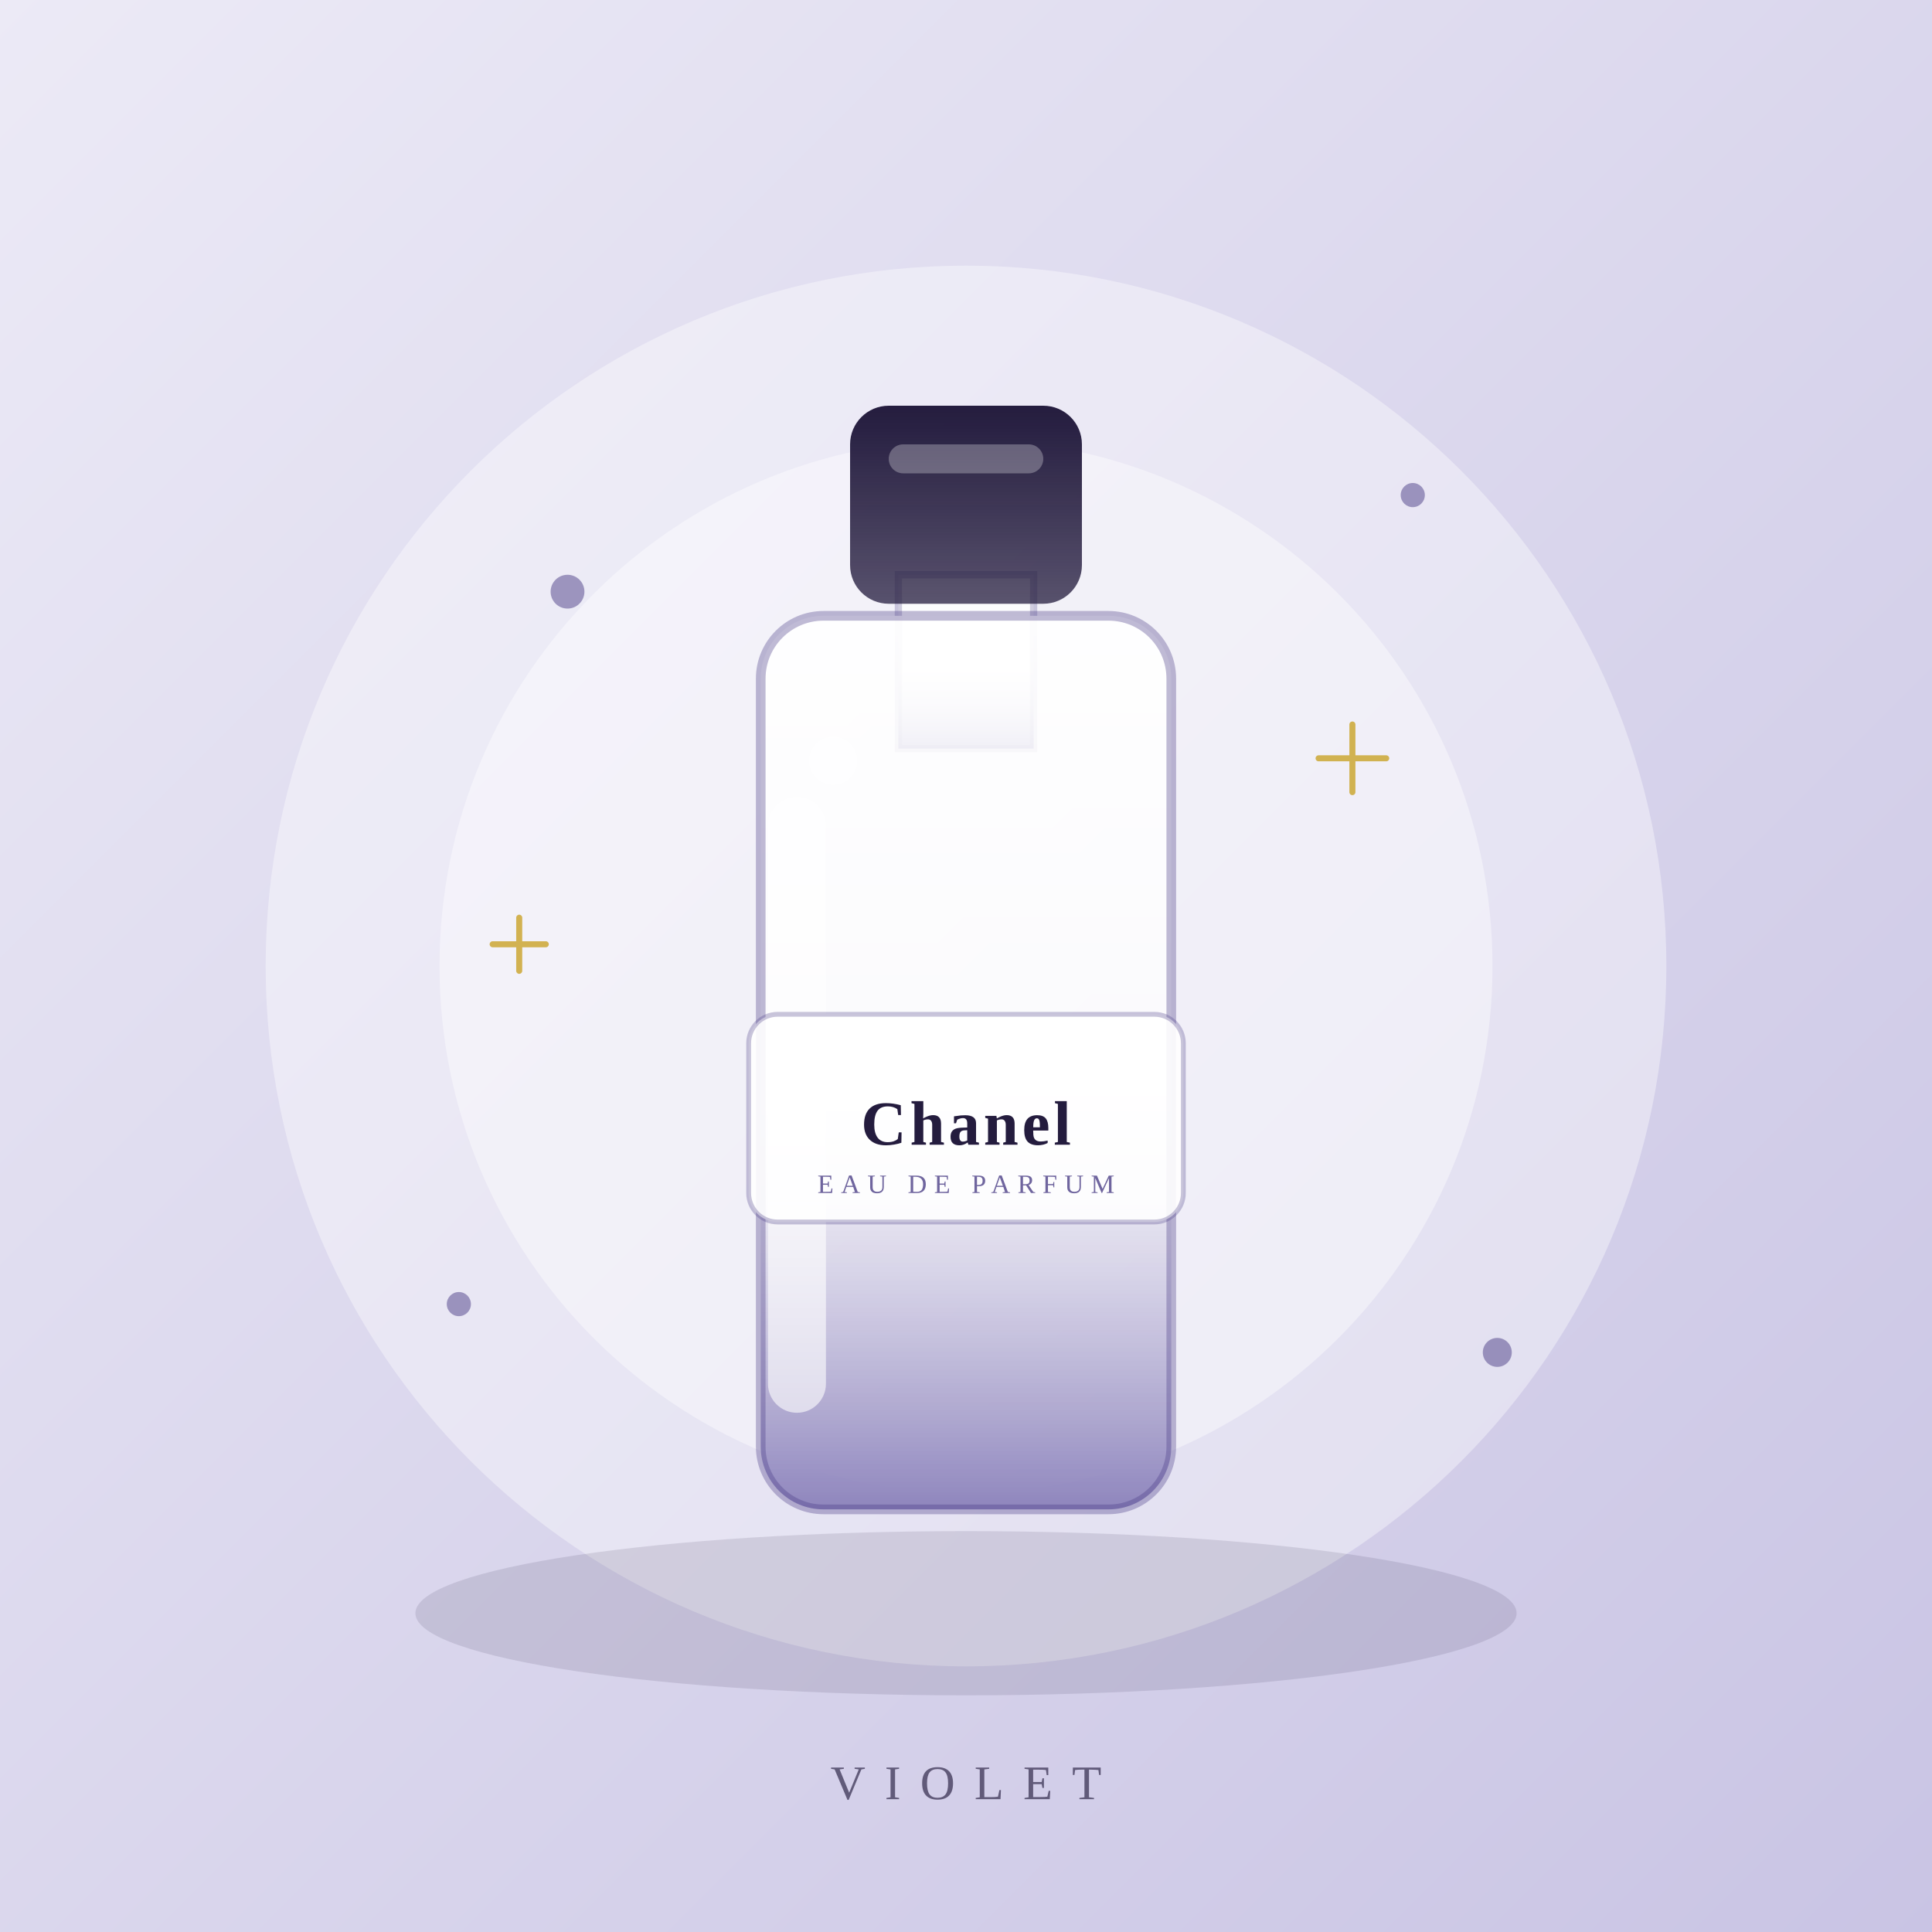
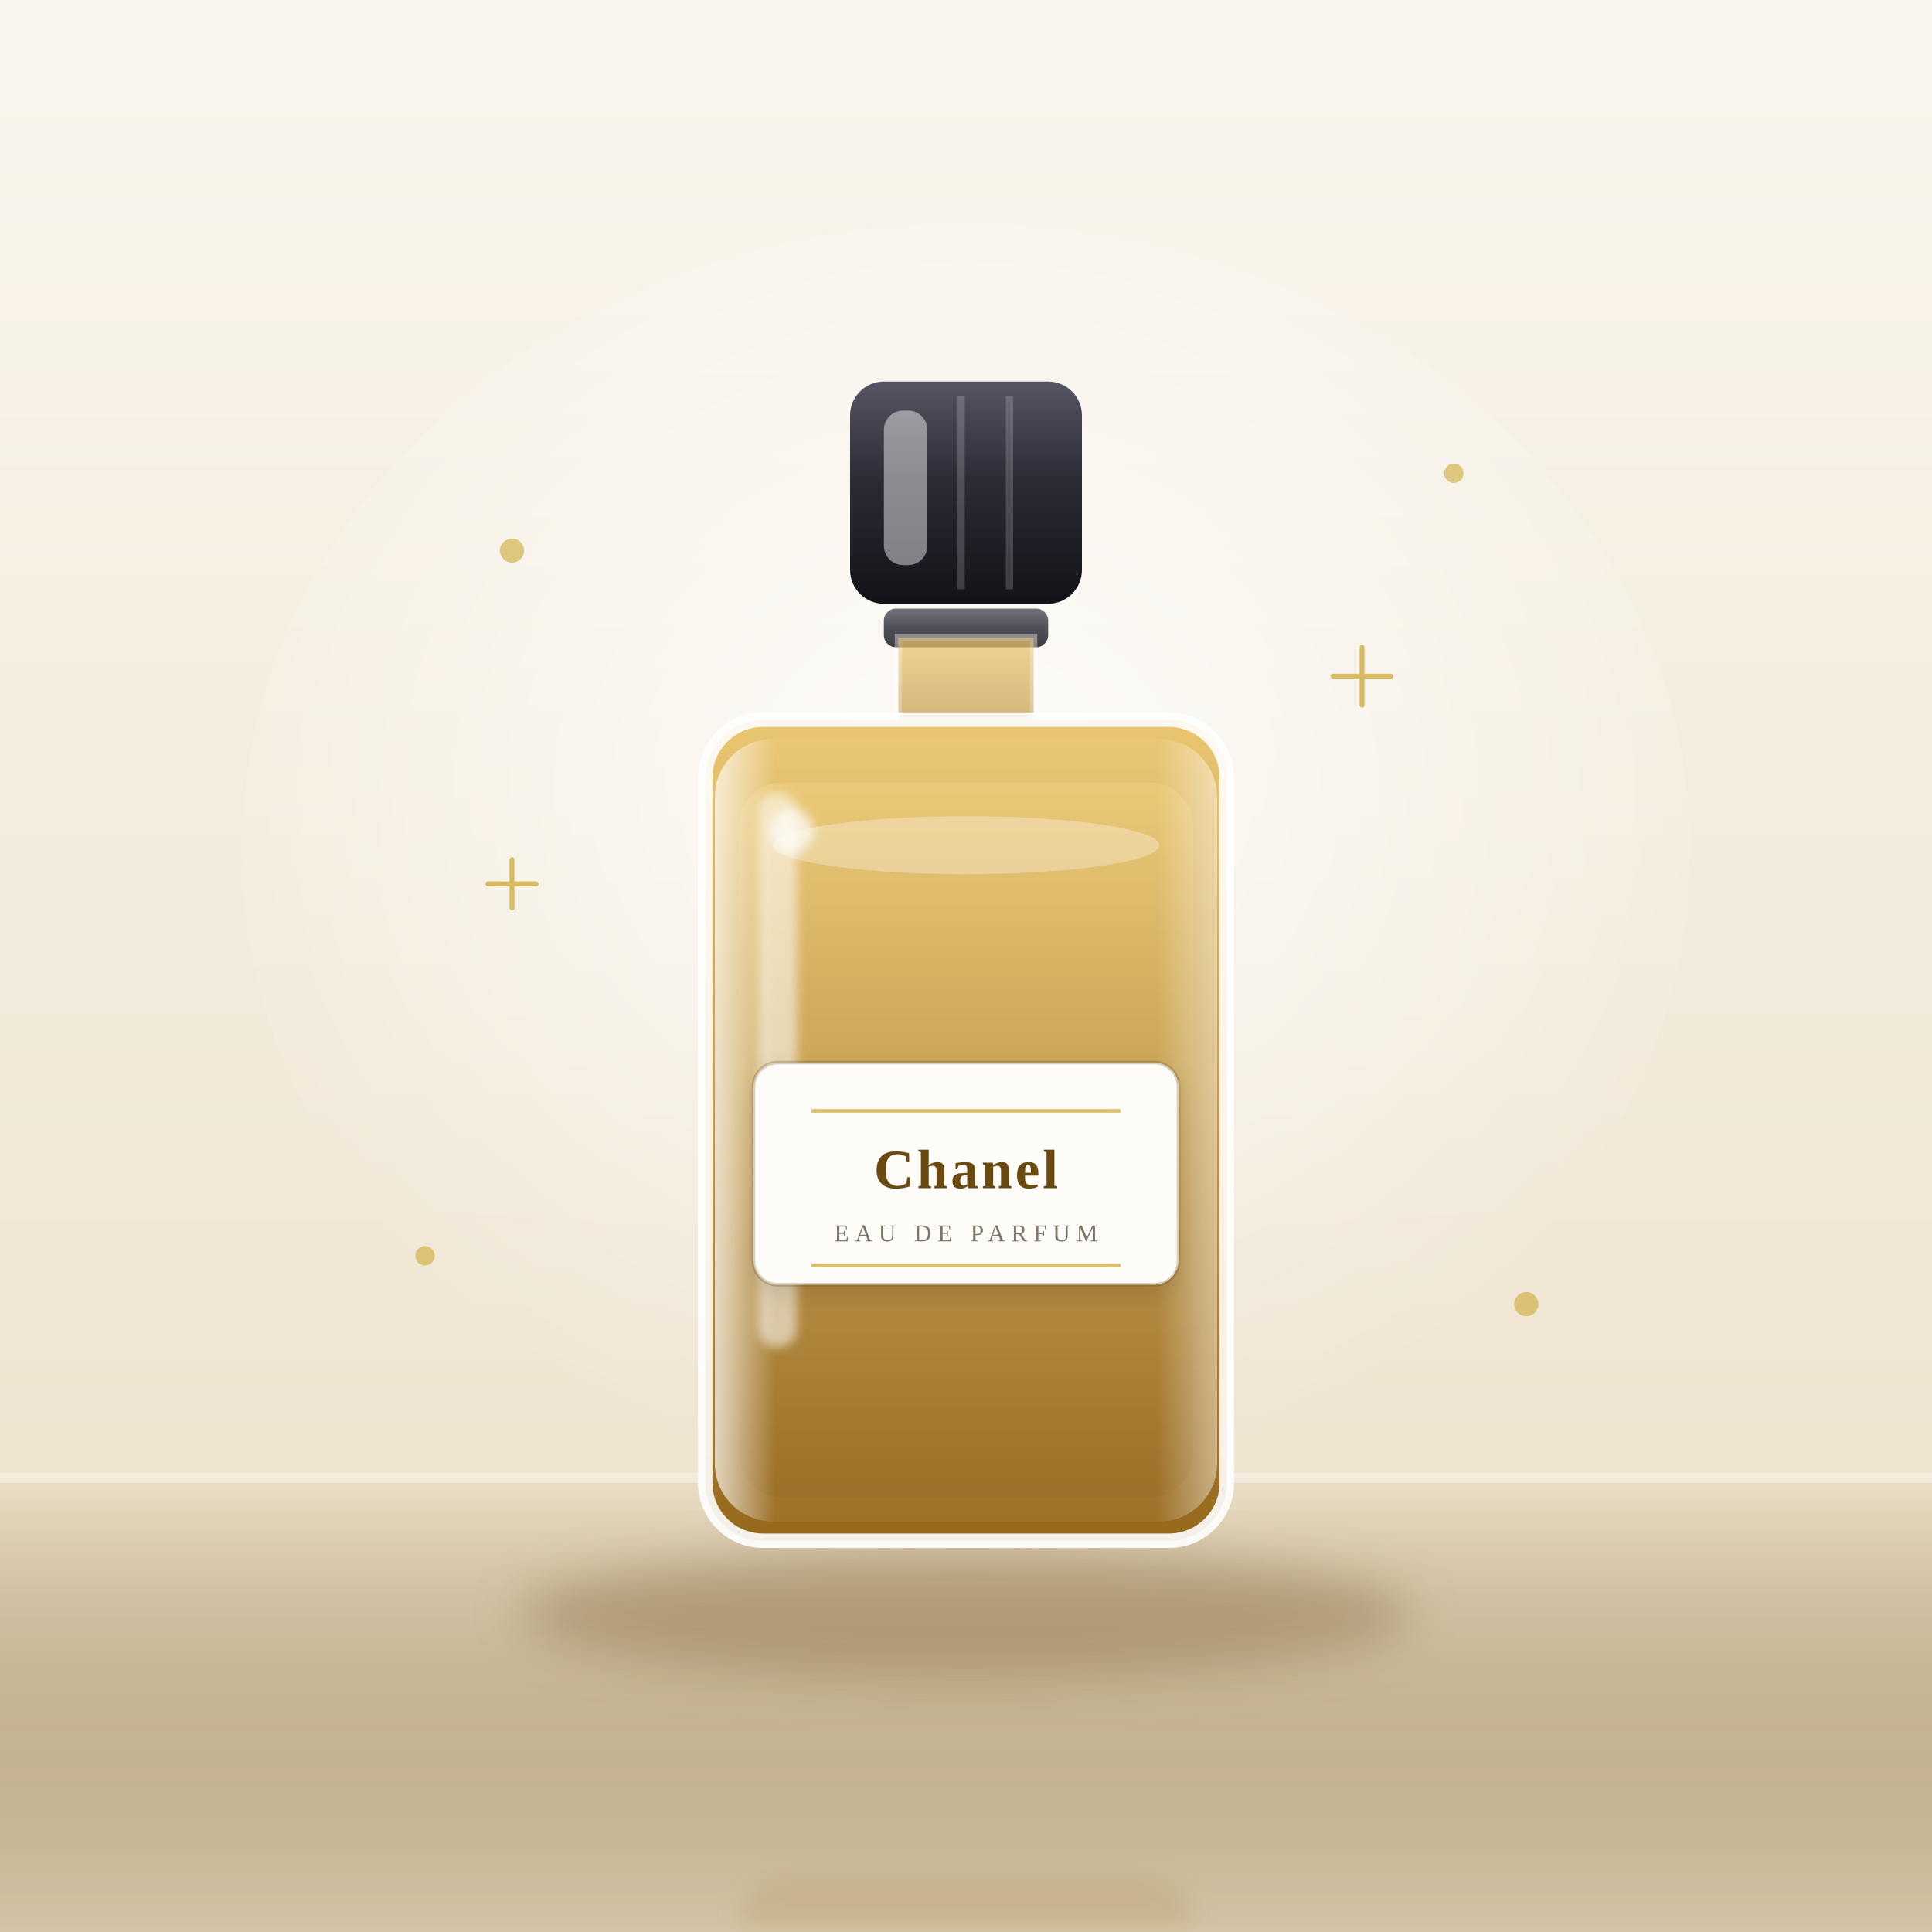
<svg xmlns="http://www.w3.org/2000/svg" viewBox="0 0 800 800" font-family="Georgia, 'Times New Roman', serif">
  <defs>
-     <linearGradient id="bg" x1="0" y1="0" x2="1" y2="1">
-       <stop offset="0" stop-color="#ECEAF6" />
-       <stop offset="1" stop-color="#C9C4E4" />
+     <linearGradient id="wall" x1="0" y1="0" x2="0" y2="1">
+       <stop offset="0" stop-color="#FAF6EE" />
+       <stop offset="1" stop-color="#EBDFC7" />
    </linearGradient>
-     <linearGradient id="glass" x1="0" y1="0" x2="0" y2="1">
-       <stop offset="0" stop-color="#FFFFFF" stop-opacity=".95" />
-       <stop offset=".55" stop-color="#FFFFFF" stop-opacity=".65" />
-       <stop offset="1" stop-color="#8F86BD" />
+     <linearGradient id="floor" x1="0" y1="0" x2="0" y2="1">
+       <stop offset="0" stop-color="#EBDFC7" />
+       <stop offset="1" stop-color="#6B4A12" stop-opacity=".18" />
    </linearGradient>
-     <linearGradient id="cap" x1="0" y1="0" x2="0" y2="1">
-       <stop offset="0" stop-color="#241C3E" />
-       <stop offset="1" stop-color="#241C3E" stop-opacity=".75" />
+     <radialGradient id="glow" cx=".5" cy=".45" r=".55">
+       <stop offset="0" stop-color="#ffffff" stop-opacity=".85" />
+       <stop offset="1" stop-color="#ffffff" stop-opacity="0" />
+     </radialGradient>
+     <linearGradient id="liquid" x1="0" y1="0" x2="0" y2="1">
+       <stop offset="0" stop-color="#EAC671" />
+       <stop offset="1" stop-color="#96681C" />
    </linearGradient>
+     <linearGradient id="capg" x1="0" y1="0" x2="0" y2="1">
+       <stop offset="0" stop-color="#565664" />
+       <stop offset=".45" stop-color="#2B2B36" />
+       <stop offset="1" stop-color="#121218" />
+     </linearGradient>
+     <linearGradient id="glassSide" x1="0" y1="0" x2="1" y2="0">
+       <stop offset="0" stop-color="#ffffff" stop-opacity=".7" />
+       <stop offset=".12" stop-color="#ffffff" stop-opacity=".05" />
+       <stop offset=".88" stop-color="#ffffff" stop-opacity=".05" />
+       <stop offset="1" stop-color="#ffffff" stop-opacity=".45" />
+     </linearGradient>
+     <filter id="blur10" x="-40%" y="-40%" width="180%" height="180%">
+       <feGaussianBlur stdDeviation="10" />
+     </filter>
+     <filter id="blur5" x="-40%" y="-40%" width="180%" height="180%">
+       <feGaussianBlur stdDeviation="5" />
+     </filter>
+     <filter id="blur2" x="-40%" y="-40%" width="180%" height="180%">
+       <feGaussianBlur stdDeviation="2" />
+     </filter>
  </defs>
-   <rect width="800" height="800" fill="url(#bg)" />
-   <circle cx="400" cy="400" r="290" fill="#ffffff" opacity=".38" />
-   <circle cx="400" cy="400" r="218" fill="#ffffff" opacity=".4" />
-   <g fill="#4B3E86" opacity=".5">
-     <circle cx="235" cy="245" r="7" />
-     <circle cx="585" cy="205" r="5" />
-     <circle cx="620" cy="560" r="6" />
-     <circle cx="190" cy="540" r="5" />
+   <rect width="800" height="800" fill="url(#wall)" />
+   <rect y="612" width="800" height="188" fill="url(#floor)" />
+   <rect y="610" width="800" height="4" fill="#ffffff" opacity=".35" />
+   <ellipse cx="400" cy="352" rx="300" ry="260" fill="url(#glow)" />
+   <ellipse cx="400" cy="668" rx="185" ry="26" fill="#6B4A12" opacity=".3" filter="url(#blur10)" />
+   <g transform="translate(0 1336) scale(1 -1)" opacity=".14" filter="url(#blur5)">
+     <rect x="306" y="338" width="188" height="220" rx="18" fill="url(#liquid)" />
  </g>
-   <g stroke="#C9A227" stroke-width="2.5" stroke-linecap="round" opacity=".8">
-     <path d="M560 300v28M546 314h28" />
-     <path d="M215 380v22M204 391h22" />
+   <rect x="352" y="158" width="96" height="92" rx="14" fill="url(#capg)" />
+   <rect x="366" y="170" width="18" height="64" rx="8" fill="#ffffff" opacity=".45" />
+   <path d="M398 164v80M418 164v80" stroke="#ffffff" opacity=".18" stroke-width="3" />
+   <rect x="366" y="252" width="68" height="16" rx="5" fill="url(#capg)" />
+   <rect x="366" y="252" width="68" height="16" rx="5" fill="#ffffff" opacity=".18" />
+   <rect x="372" y="264" width="56" height="42" fill="#EAC671" opacity=".55" stroke="rgba(255,255,255,.7)" stroke-width="3" />
+   <rect x="372" y="264" width="56" height="42" fill="url(#liquid)" opacity=".4" />
+   <rect x="292" y="298" width="216" height="340" rx="24" fill="url(#liquid)" stroke="rgba(255,255,255,.9)" stroke-width="6" />
+   <rect x="306" y="324" width="188" height="296" rx="18" fill="url(#liquid)" />
+   <ellipse cx="400" cy="350" rx="80" ry="12" fill="#ffffff" opacity=".3" />
+   <rect x="296" y="306" width="208" height="324" rx="24" fill="url(#glassSide)" />
+   <rect x="314" y="328" width="16" height="230" rx="8" fill="#ffffff" opacity=".55" filter="url(#blur2)" />
+   <circle cx="328" cy="344" r="9" fill="#ffffff" opacity=".7" filter="url(#blur2)" />
+   <rect x="312" y="444" width="176" height="92" rx="10" fill="#000000" opacity=".12" filter="url(#blur5)" />
+   <rect x="312" y="440" width="176" height="92" rx="10" fill="#FDFCF8" />
+   <rect x="312" y="440" width="176" height="92" rx="10" fill="none" stroke="#6B4A12" stroke-opacity=".25" stroke-width="1.5" />
+   <line x1="336" y1="460" x2="464" y2="460" stroke="#C9A227" stroke-opacity=".65" stroke-width="1.5" />
+   <text x="400" y="492" font-size="23" letter-spacing="1.2" fill="#6B4A12" text-anchor="middle" font-weight="600">Chanel</text>
+   <text x="400" y="514" font-size="10" letter-spacing="2.5" fill="#7d7668" text-anchor="middle">EAU DE PARFUM</text>
+   <line x1="336" y1="524" x2="464" y2="524" stroke="#C9A227" stroke-opacity=".65" stroke-width="1.5" />
+   <g fill="#C9A227" opacity=".55">
+     <circle cx="212" cy="228" r="5" />
+     <circle cx="602" cy="196" r="4" />
+     <circle cx="632" cy="540" r="5" />
+     <circle cx="176" cy="520" r="4" />
  </g>
-   <ellipse cx="400" cy="668" rx="228" ry="34" fill="#241C3E" opacity=".12" />
-   <rect x="372" y="238" width="56" height="72" fill="url(#glass)" stroke="#4B3E86" stroke-opacity=".25" stroke-width="3" />
-   <rect x="352" y="168" width="96" height="82" rx="16" fill="url(#cap)" />
-   <rect x="368" y="184" width="64" height="12" rx="6" fill="#ffffff" opacity=".28" />
-   <rect x="315" y="255" width="170" height="370" rx="26" fill="url(#glass)" stroke="#4B3E86" stroke-opacity=".35" stroke-width="4" />
-   <rect x="318" y="330" width="24" height="255" rx="12" fill="#ffffff" opacity=".6" />
-   <circle cx="345" cy="315" r="10" fill="#ffffff" opacity=".55" />
-   <rect x="310" y="420" width="180" height="86" rx="12" fill="#ffffff" opacity=".9" />
-   <rect x="310" y="420" width="180" height="86" rx="12" fill="none" stroke="#4B3E86" stroke-opacity=".3" stroke-width="2" />
-   <text x="400" y="474" font-size="26" letter-spacing="1.5" fill="#241C3E" text-anchor="middle" font-weight="600">Chanel</text>
-   <text x="400" y="494" font-size="11" letter-spacing="3" fill="#4B3E86" text-anchor="middle" opacity=".8">EAU DE PARFUM</text>
-   <text x="400" y="745" font-size="20" letter-spacing="8" fill="#241C3E" text-anchor="middle" opacity=".65">VIOLET</text>
+   <g stroke="#C9A227" stroke-width="2" stroke-linecap="round" opacity=".7">
+     <path d="M564 268v24M552 280h24" />
+     <path d="M212 356v20M202 366h20" />
+   </g>
</svg>
